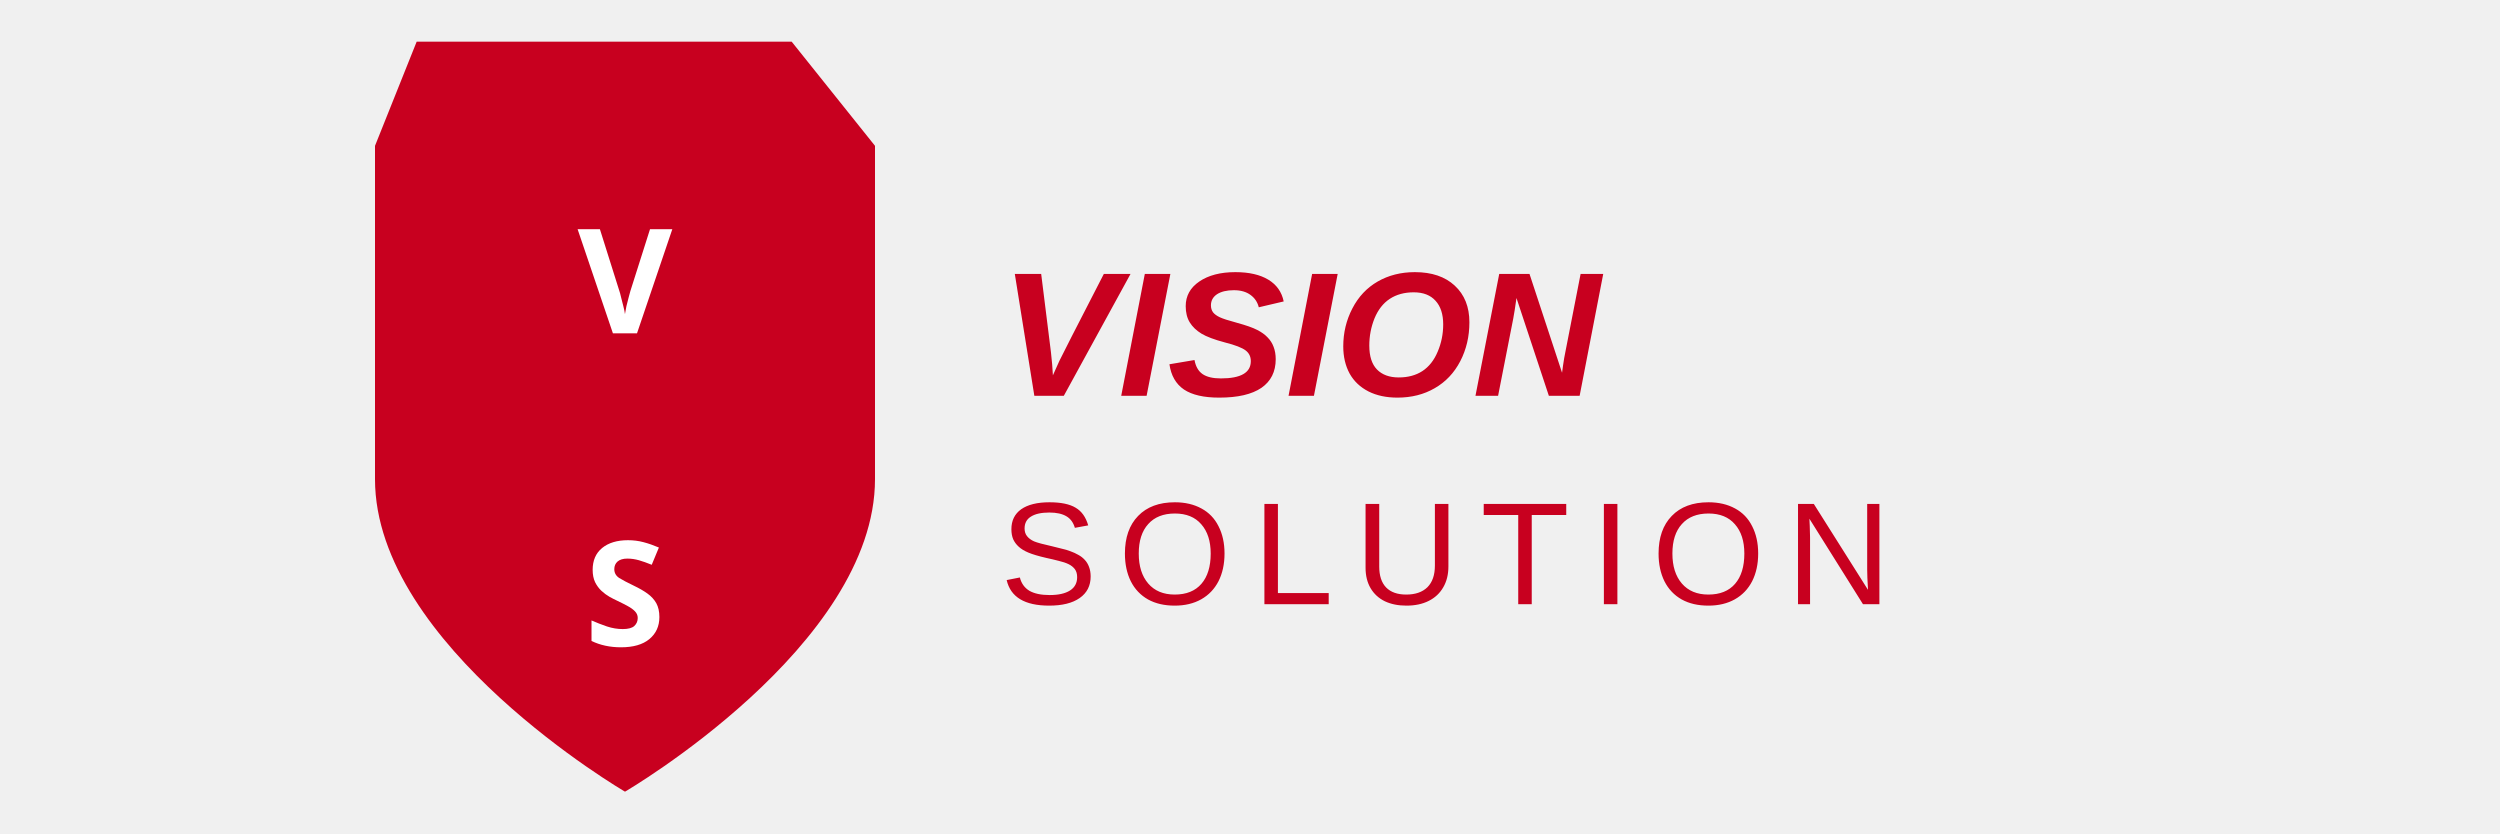
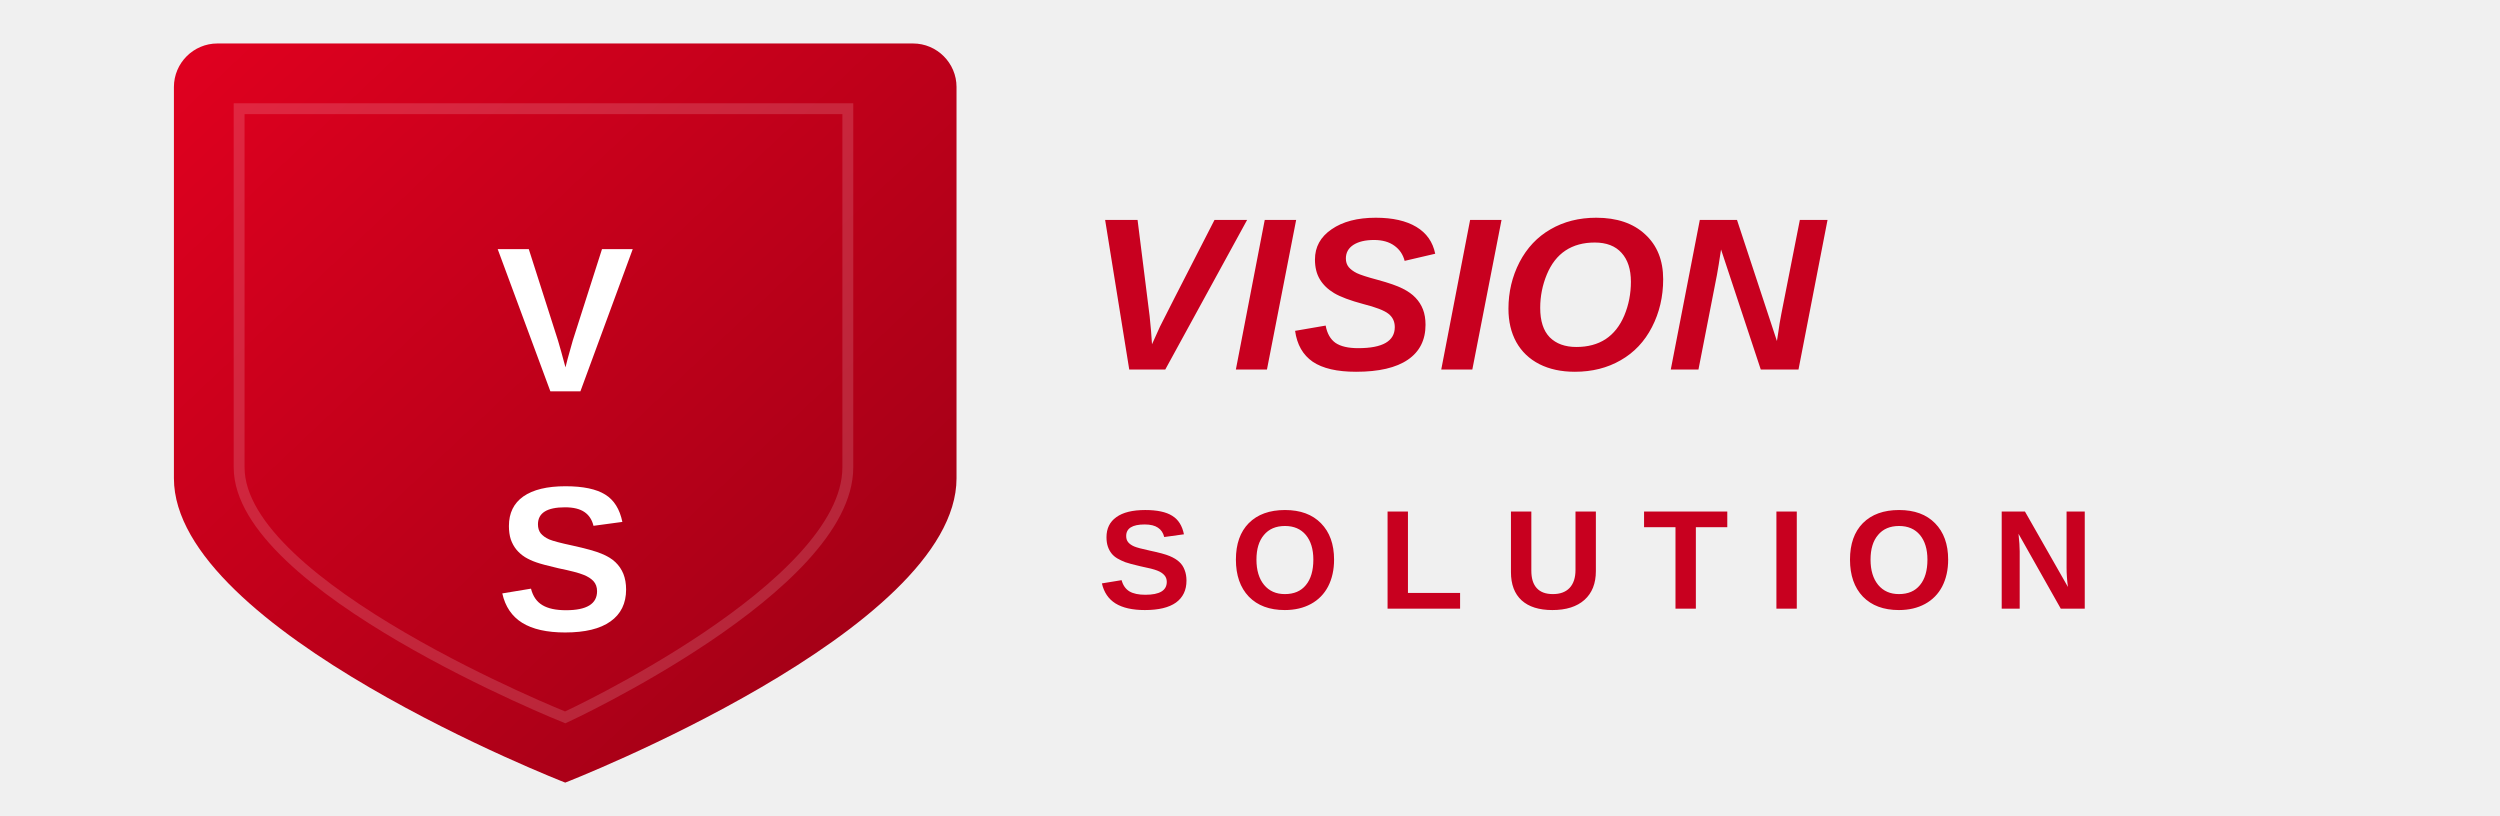
- <svg xmlns="http://www.w3.org/2000/svg" viewBox="0 0 240 80" fill="none">
-   <path d="M40 4 L76 4 L84 14 L84 46 C84 62 60 76 60 76 C60 76 36 62 36 46 L36 14 Z" fill="#C8001F" />
-   <text x="60" y="32" text-anchor="middle" fill="white" font-family="Arial Black,sans-serif" font-size="14" font-weight="900" letter-spacing="1">V</text>
-   <text x="60" y="62" text-anchor="middle" fill="white" font-family="Arial Black,sans-serif" font-size="14" font-weight="900" letter-spacing="1">S</text>
-   <text x="96" y="38" fill="#C8001F" font-family="Arial,sans-serif" font-size="17" font-weight="900" font-style="italic">VISION</text>
-   <text x="96" y="58" fill="#C8001F" font-family="Arial,sans-serif" font-size="14" font-weight="400" letter-spacing="2">SOLUTION</text>
+ <svg xmlns="http://www.w3.org/2000/svg" viewBox="0 0 230 75" fill="none">
+   <defs>
+     <linearGradient id="shieldGrad" x1="0%" y1="0%" x2="100%" y2="100%">
+       <stop offset="0%" style="stop-color:#E0001F" />
+       <stop offset="100%" style="stop-color:#9A0015" />
+     </linearGradient>
+   </defs>
+   <path d="M16,4 L84,4 C86.2,4 88,5.8 88,8 L88,44 C88,58 52,72 52,72 C52,72 16,58 16,44 L16,8 C16,5.8 17.8,4 20,4 Z" fill="url(#shieldGrad)" />
+   <path d="M22,10 L78,10 L78,43 C78,54 52,66 52,66 C52,66 22,54 22,43 Z" fill="none" stroke="rgba(255,255,255,0.15)" stroke-width="1" />
+   <text x="52" y="36" text-anchor="middle" fill="white" font-family="'Arial Black','Arial',sans-serif" font-size="19" font-weight="900" letter-spacing="-1">V</text>
+   <text x="52" y="58" text-anchor="middle" fill="white" font-family="'Arial Black','Arial',sans-serif" font-size="19" font-weight="900" letter-spacing="-1">S</text>
+   <text x="100" y="34" fill="#C8001F" font-family="'Arial Black','Arial',sans-serif" font-size="20" font-weight="900" font-style="italic">VISION</text>
+   <text x="101" y="56" fill="#C8001F" font-family="'Arial',sans-serif" font-size="13" font-weight="600" letter-spacing="3.5">SOLUTION</text>
</svg>
